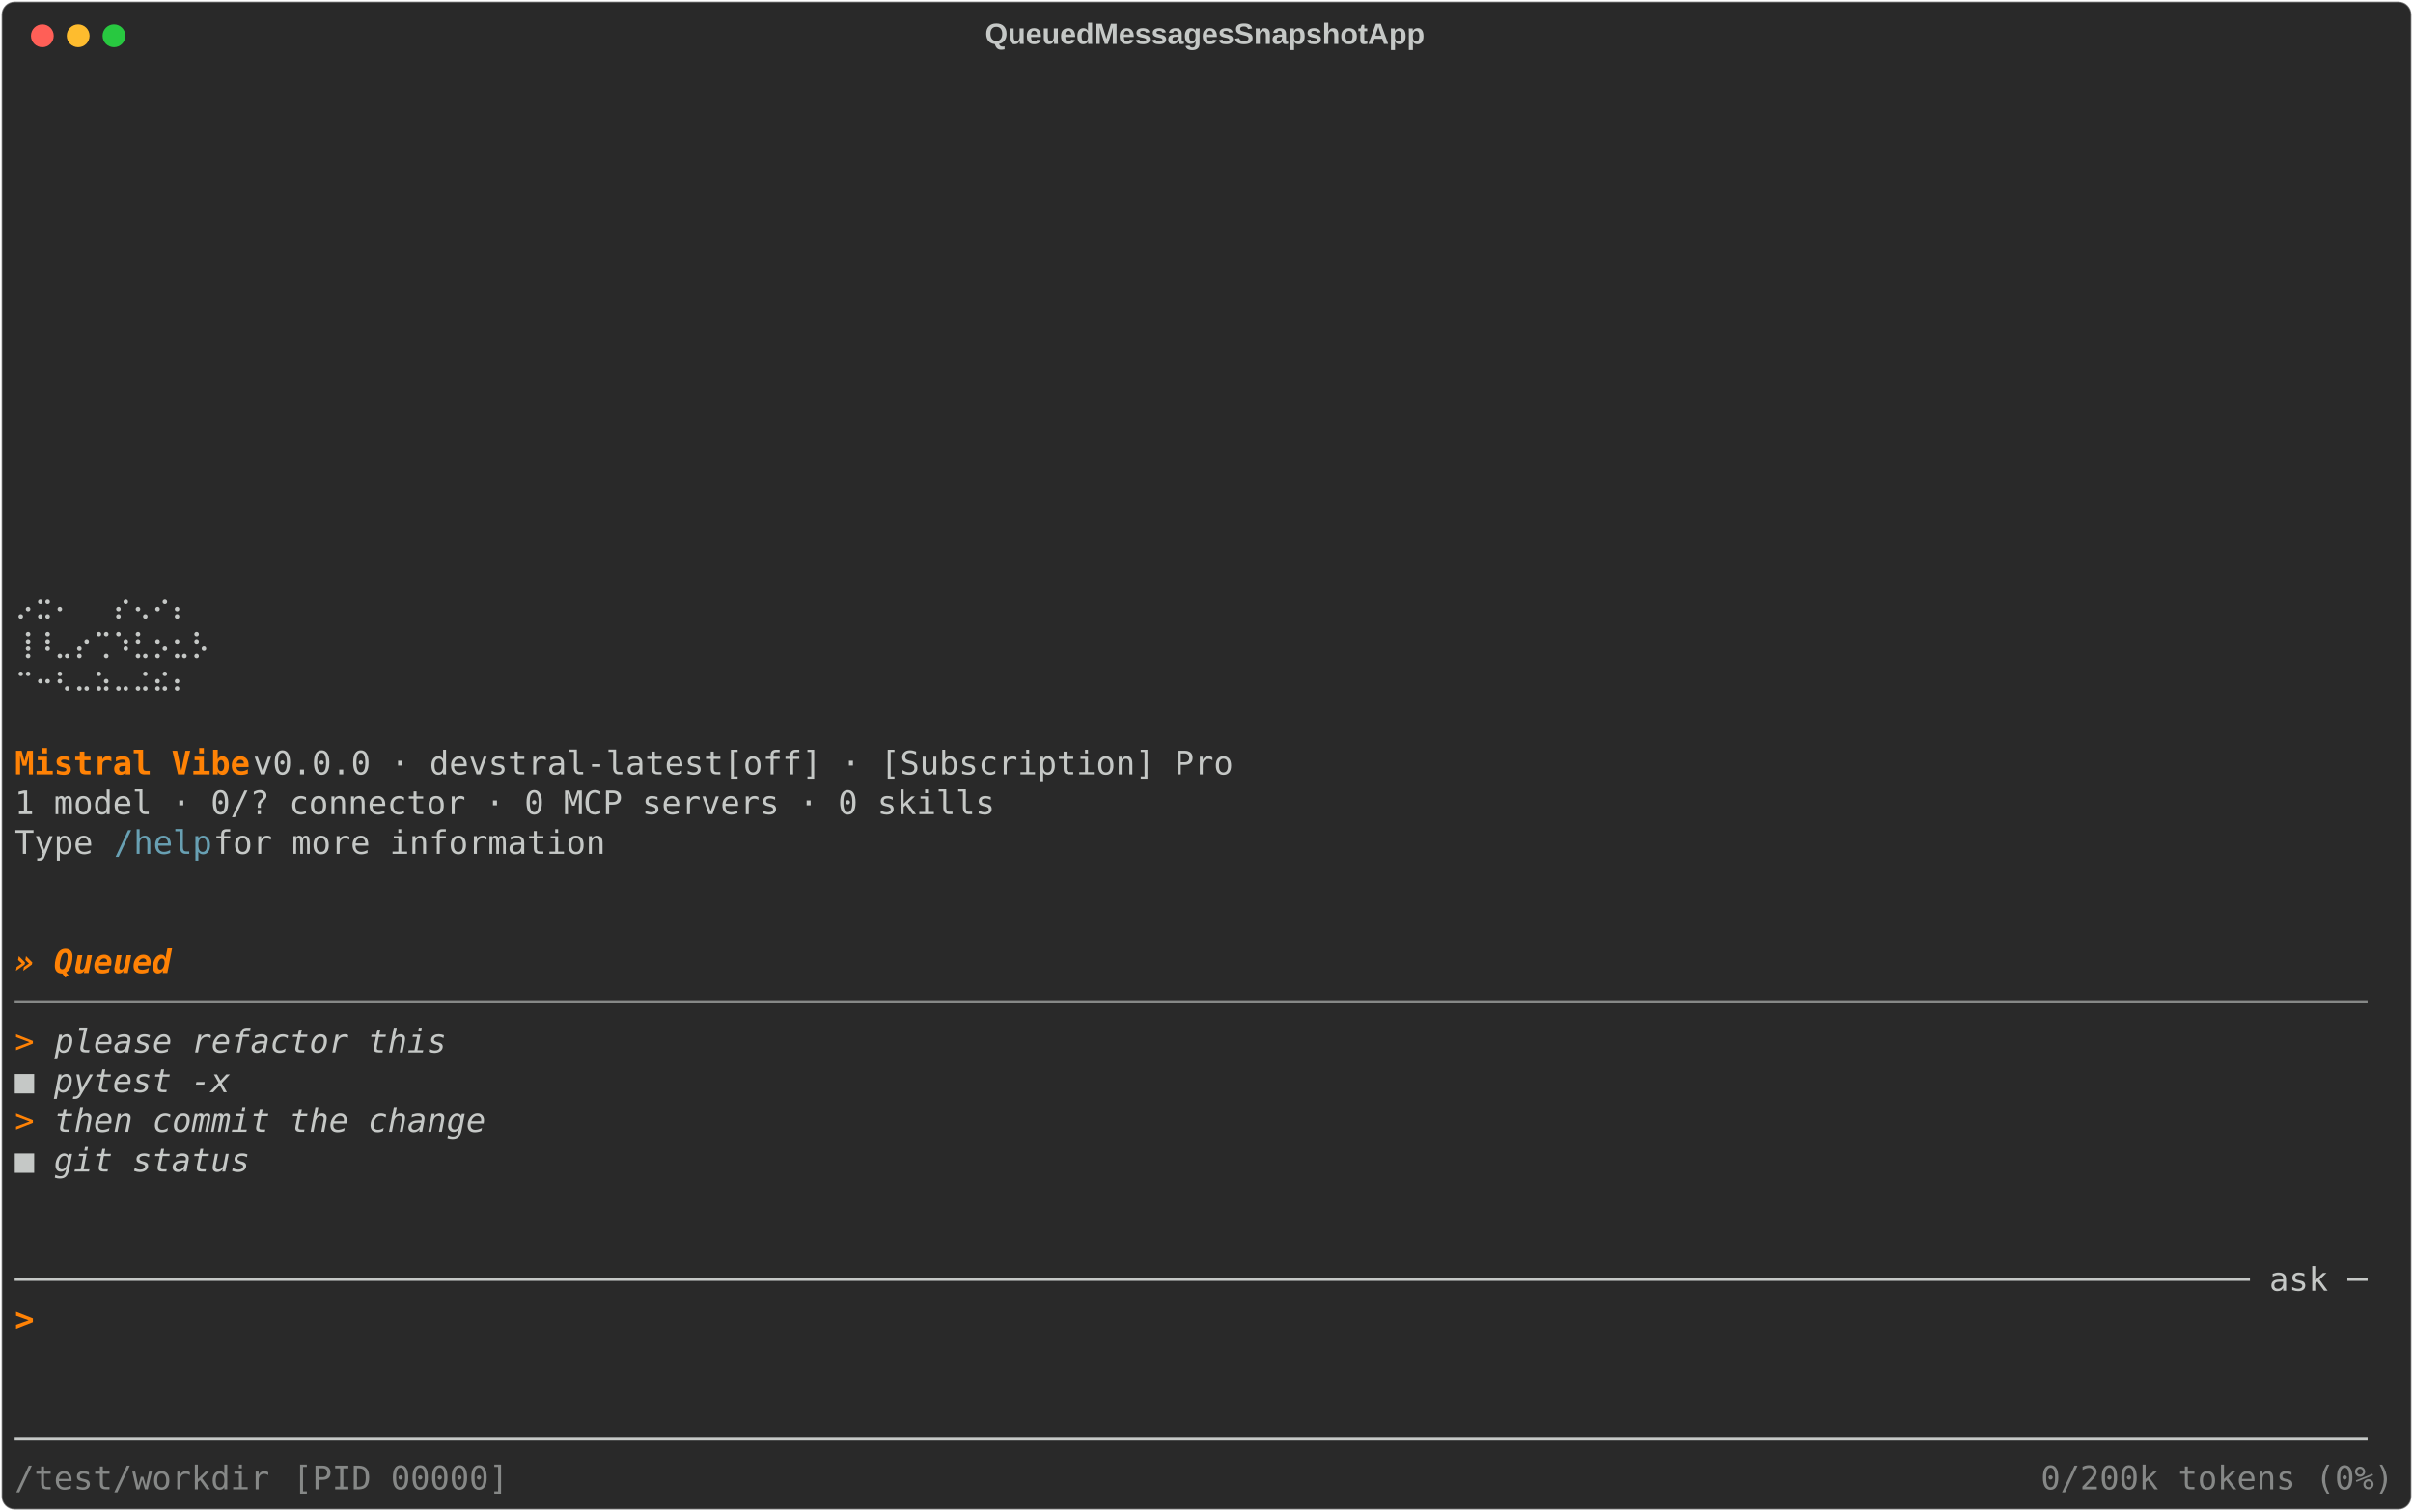
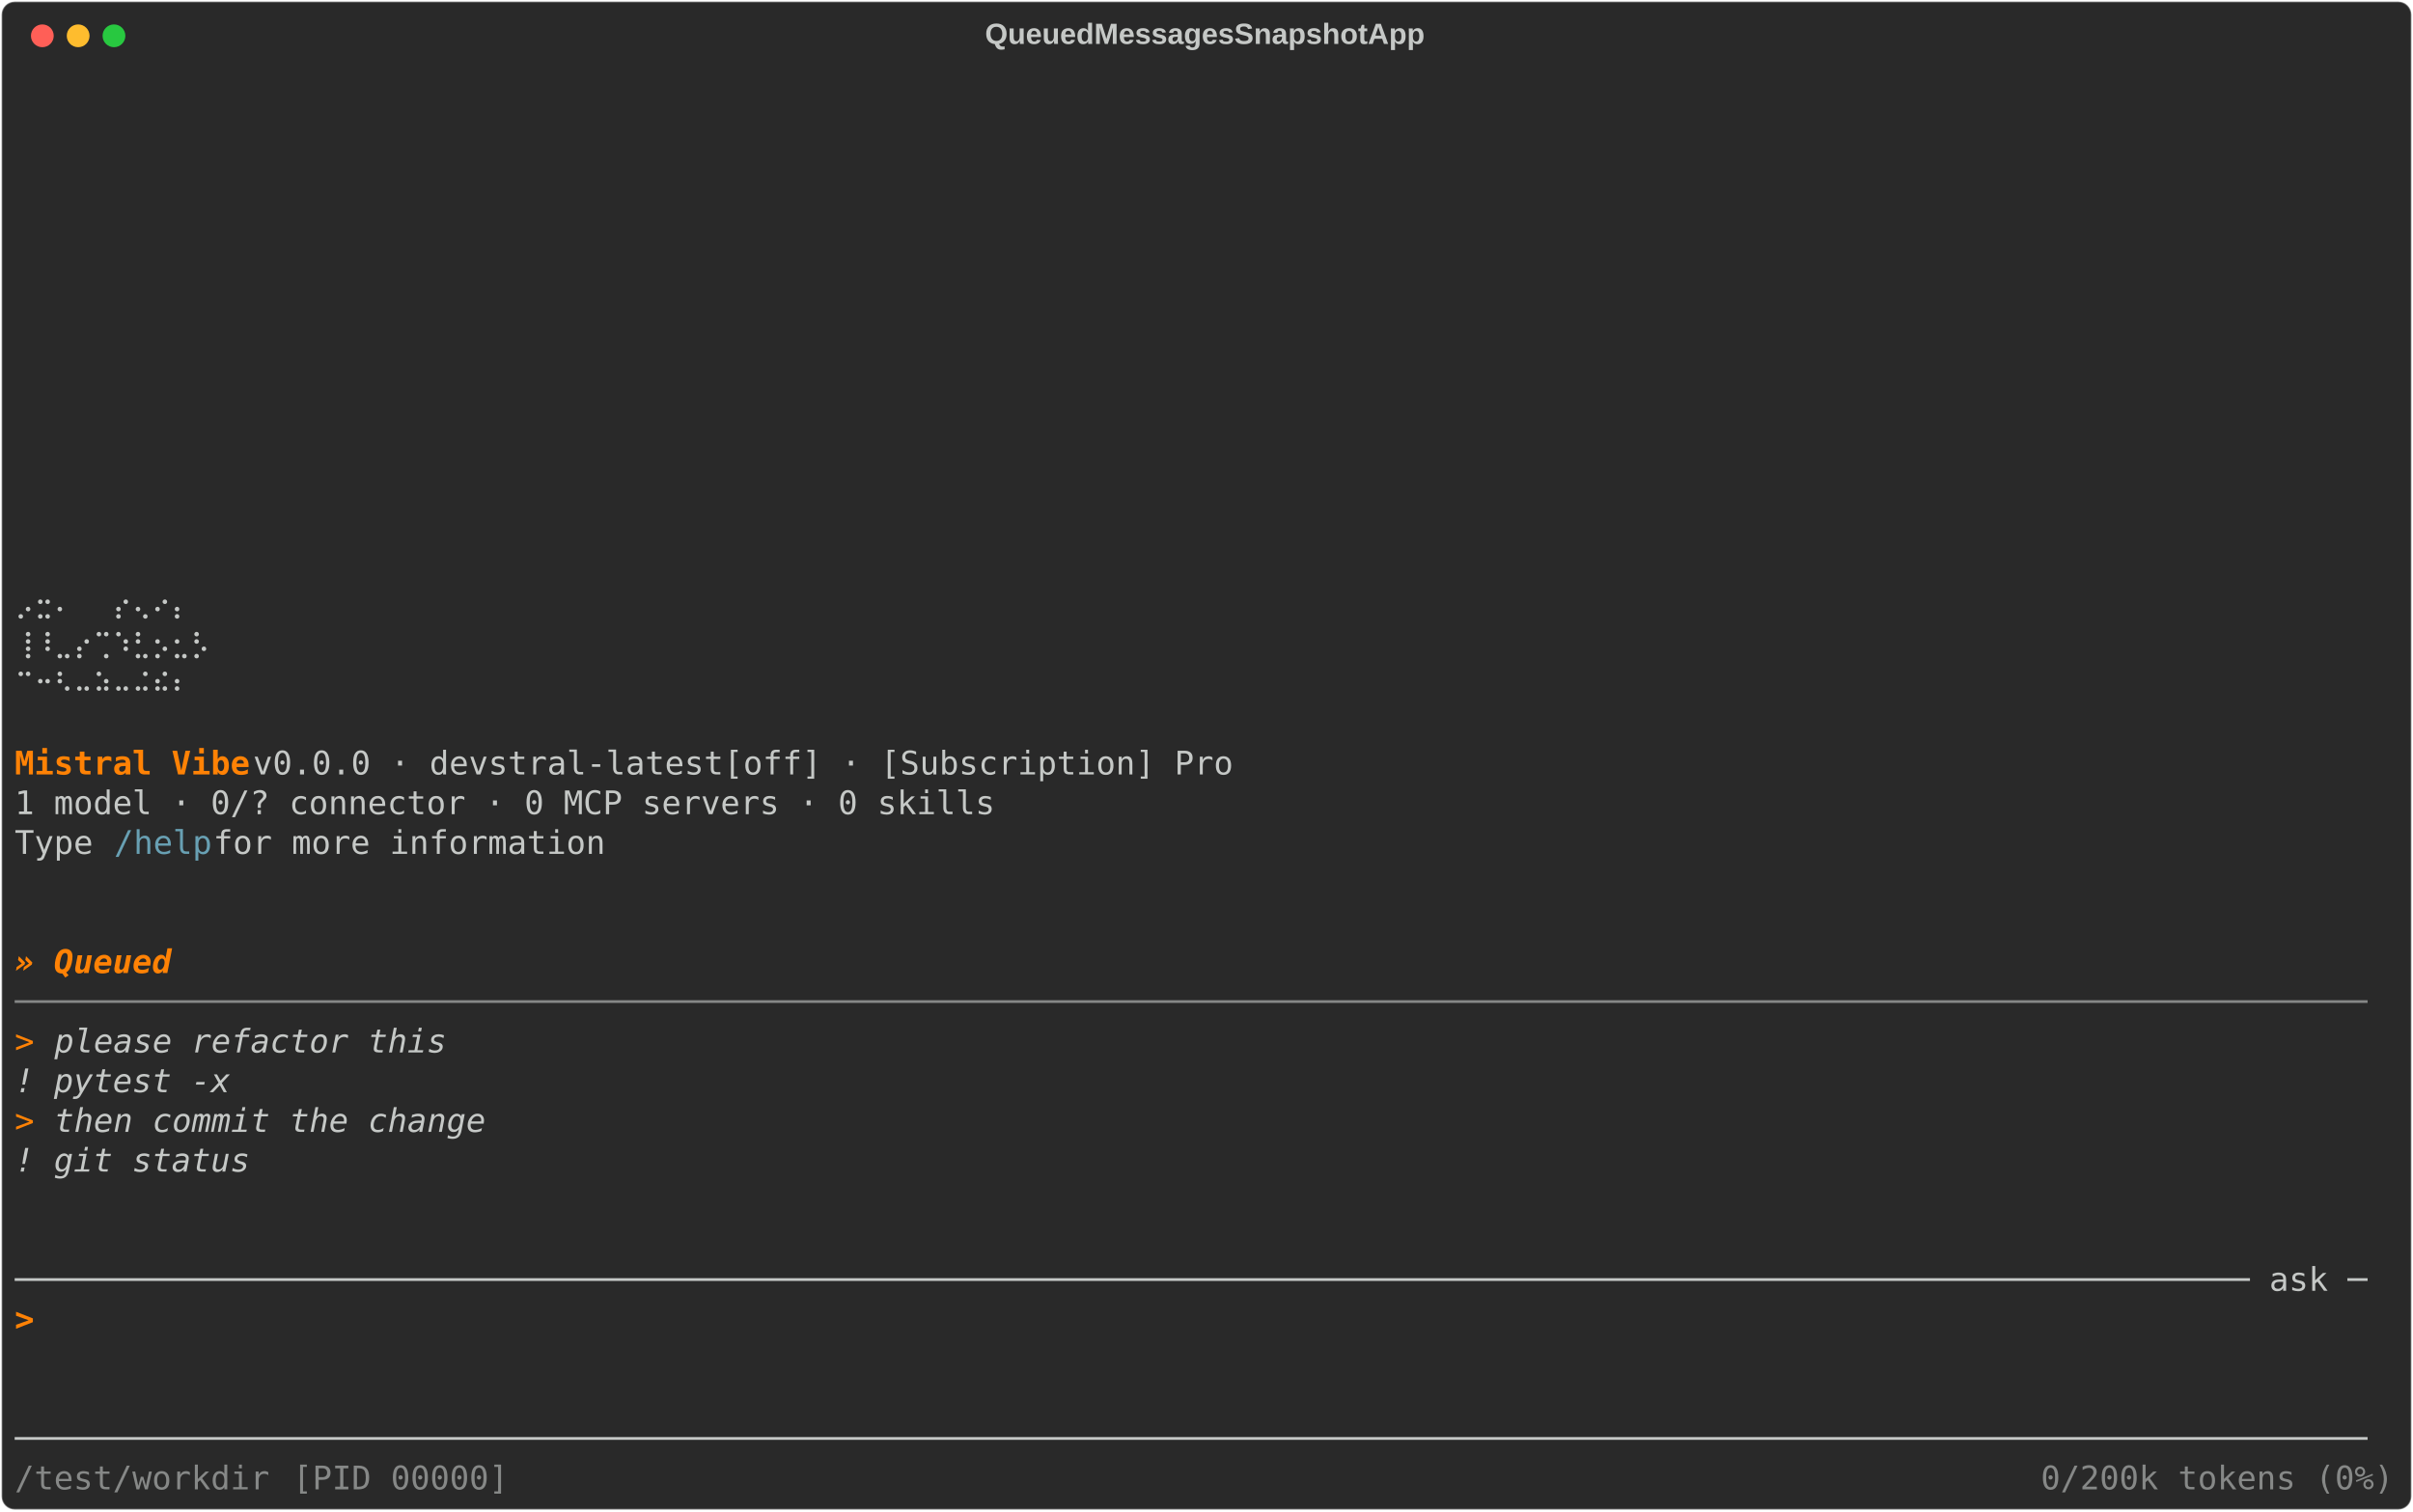
<svg xmlns="http://www.w3.org/2000/svg" class="rich-terminal" viewBox="0 0 1482 928.4">
  <style>

    @font-face {
        font-family: "Fira Code";
        src: local("FiraCode-Regular"),
                url("https://cdnjs.cloudflare.com/ajax/libs/firacode/6.2.0/woff2/FiraCode-Regular.woff2") format("woff2"),
                url("https://cdnjs.cloudflare.com/ajax/libs/firacode/6.2.0/woff/FiraCode-Regular.woff") format("woff");
        font-style: normal;
        font-weight: 400;
    }
    @font-face {
        font-family: "Fira Code";
        src: local("FiraCode-Bold"),
                url("https://cdnjs.cloudflare.com/ajax/libs/firacode/6.2.0/woff2/FiraCode-Bold.woff2") format("woff2"),
                url("https://cdnjs.cloudflare.com/ajax/libs/firacode/6.2.0/woff/FiraCode-Bold.woff") format("woff");
        font-style: bold;
        font-weight: 700;
    }

    .terminal-matrix {
        font-family: Fira Code, monospace;
        font-size: 20px;
        line-height: 24.4px;
        font-variant-east-asian: full-width;
    }

    .terminal-title {
        font-size: 18px;
        font-weight: bold;
        font-family: arial;
    }

    .terminal-r1 { fill: #c5c8c6 }
.terminal-r2 { fill: #ff8205;font-weight: bold }
.terminal-r3 { fill: #68a0b3 }
.terminal-r4 { fill: #ff8205;font-weight: bold;font-style: italic; }
.terminal-r5 { fill: #868887 }
.terminal-r6 { fill: #ff8205;font-style: italic; }
.terminal-r7 { fill: #c5c8c6;font-style: italic; }
    </style>
  <defs>
    <clipPath id="terminal-clip-terminal">
      <rect x="0" y="0" width="1463.0" height="877.4" />
    </clipPath>
    <clipPath id="terminal-line-0">
      <rect x="0" y="1.5" width="1464" height="24.65" />
    </clipPath>
    <clipPath id="terminal-line-1">
      <rect x="0" y="25.9" width="1464" height="24.65" />
    </clipPath>
    <clipPath id="terminal-line-2">
      <rect x="0" y="50.3" width="1464" height="24.65" />
    </clipPath>
    <clipPath id="terminal-line-3">
      <rect x="0" y="74.7" width="1464" height="24.65" />
    </clipPath>
    <clipPath id="terminal-line-4">
      <rect x="0" y="99.1" width="1464" height="24.65" />
    </clipPath>
    <clipPath id="terminal-line-5">
      <rect x="0" y="123.5" width="1464" height="24.65" />
    </clipPath>
    <clipPath id="terminal-line-6">
      <rect x="0" y="147.9" width="1464" height="24.65" />
    </clipPath>
    <clipPath id="terminal-line-7">
      <rect x="0" y="172.3" width="1464" height="24.65" />
    </clipPath>
    <clipPath id="terminal-line-8">
      <rect x="0" y="196.7" width="1464" height="24.65" />
    </clipPath>
    <clipPath id="terminal-line-9">
      <rect x="0" y="221.1" width="1464" height="24.65" />
    </clipPath>
    <clipPath id="terminal-line-10">
      <rect x="0" y="245.5" width="1464" height="24.65" />
    </clipPath>
    <clipPath id="terminal-line-11">
      <rect x="0" y="269.9" width="1464" height="24.65" />
    </clipPath>
    <clipPath id="terminal-line-12">
      <rect x="0" y="294.3" width="1464" height="24.65" />
    </clipPath>
    <clipPath id="terminal-line-13">
      <rect x="0" y="318.7" width="1464" height="24.65" />
    </clipPath>
    <clipPath id="terminal-line-14">
      <rect x="0" y="343.1" width="1464" height="24.65" />
    </clipPath>
    <clipPath id="terminal-line-15">
      <rect x="0" y="367.5" width="1464" height="24.65" />
    </clipPath>
    <clipPath id="terminal-line-16">
      <rect x="0" y="391.9" width="1464" height="24.65" />
    </clipPath>
    <clipPath id="terminal-line-17">
      <rect x="0" y="416.3" width="1464" height="24.65" />
    </clipPath>
    <clipPath id="terminal-line-18">
      <rect x="0" y="440.7" width="1464" height="24.65" />
    </clipPath>
    <clipPath id="terminal-line-19">
      <rect x="0" y="465.1" width="1464" height="24.65" />
    </clipPath>
    <clipPath id="terminal-line-20">
      <rect x="0" y="489.5" width="1464" height="24.65" />
    </clipPath>
    <clipPath id="terminal-line-21">
      <rect x="0" y="513.9" width="1464" height="24.65" />
    </clipPath>
    <clipPath id="terminal-line-22">
      <rect x="0" y="538.3" width="1464" height="24.65" />
    </clipPath>
    <clipPath id="terminal-line-23">
      <rect x="0" y="562.7" width="1464" height="24.65" />
    </clipPath>
    <clipPath id="terminal-line-24">
      <rect x="0" y="587.1" width="1464" height="24.65" />
    </clipPath>
    <clipPath id="terminal-line-25">
      <rect x="0" y="611.5" width="1464" height="24.65" />
    </clipPath>
    <clipPath id="terminal-line-26">
      <rect x="0" y="635.9" width="1464" height="24.65" />
    </clipPath>
    <clipPath id="terminal-line-27">
      <rect x="0" y="660.3" width="1464" height="24.65" />
    </clipPath>
    <clipPath id="terminal-line-28">
      <rect x="0" y="684.7" width="1464" height="24.65" />
    </clipPath>
    <clipPath id="terminal-line-29">
      <rect x="0" y="709.1" width="1464" height="24.65" />
    </clipPath>
    <clipPath id="terminal-line-30">
      <rect x="0" y="733.5" width="1464" height="24.65" />
    </clipPath>
    <clipPath id="terminal-line-31">
      <rect x="0" y="757.9" width="1464" height="24.65" />
    </clipPath>
    <clipPath id="terminal-line-32">
      <rect x="0" y="782.3" width="1464" height="24.65" />
    </clipPath>
    <clipPath id="terminal-line-33">
      <rect x="0" y="806.7" width="1464" height="24.65" />
    </clipPath>
    <clipPath id="terminal-line-34">
      <rect x="0" y="831.1" width="1464" height="24.65" />
    </clipPath>
  </defs>
  <rect fill="#292929" stroke="rgba(255,255,255,0.35)" stroke-width="1" x="1" y="1" width="1480" height="926.4" rx="8" />
  <text class="terminal-title" fill="#c5c8c6" text-anchor="middle" x="740" y="27">QueuedMessagesSnapshotApp</text>
  <g transform="translate(26,22)">
    <circle cx="0" cy="0" r="7" fill="#ff5f57" />
    <circle cx="22" cy="0" r="7" fill="#febc2e" />
    <circle cx="44" cy="0" r="7" fill="#28c840" />
  </g>
  <g transform="translate(9, 41)" clip-path="url(#terminal-clip-terminal)">
    <g class="terminal-matrix">
      <text class="terminal-r1" x="1464" y="20" textLength="12.2" clip-path="url(#terminal-line-0)">
</text>
      <text class="terminal-r1" x="1464" y="44.4" textLength="12.2" clip-path="url(#terminal-line-1)">
</text>
      <text class="terminal-r1" x="1464" y="68.8" textLength="12.2" clip-path="url(#terminal-line-2)">
</text>
      <text class="terminal-r1" x="1464" y="93.2" textLength="12.2" clip-path="url(#terminal-line-3)">
</text>
      <text class="terminal-r1" x="1464" y="117.6" textLength="12.2" clip-path="url(#terminal-line-4)">
</text>
      <text class="terminal-r1" x="1464" y="142" textLength="12.2" clip-path="url(#terminal-line-5)">
</text>
      <text class="terminal-r1" x="1464" y="166.4" textLength="12.2" clip-path="url(#terminal-line-6)">
</text>
      <text class="terminal-r1" x="1464" y="190.8" textLength="12.2" clip-path="url(#terminal-line-7)">
</text>
      <text class="terminal-r1" x="1464" y="215.2" textLength="12.2" clip-path="url(#terminal-line-8)">
</text>
      <text class="terminal-r1" x="1464" y="239.6" textLength="12.2" clip-path="url(#terminal-line-9)">
</text>
      <text class="terminal-r1" x="1464" y="264" textLength="12.2" clip-path="url(#terminal-line-10)">
</text>
      <text class="terminal-r1" x="1464" y="288.4" textLength="12.2" clip-path="url(#terminal-line-11)">
</text>
      <text class="terminal-r1" x="1464" y="312.8" textLength="12.2" clip-path="url(#terminal-line-12)">
</text>
      <text class="terminal-r1" x="0" y="337.2" textLength="134.2" clip-path="url(#terminal-line-13)">  ⡠⣒⠄  ⡔⢄⠔⡄</text>
      <text class="terminal-r1" x="1464" y="337.2" textLength="12.2" clip-path="url(#terminal-line-13)">
</text>
      <text class="terminal-r1" x="0" y="361.6" textLength="134.2" clip-path="url(#terminal-line-14)"> ⢸⠸⣀⡔⢉⠱⣃⡢⣂⡣</text>
      <text class="terminal-r1" x="1464" y="361.6" textLength="12.2" clip-path="url(#terminal-line-14)">
</text>
      <text class="terminal-r1" x="0" y="386" textLength="134.2" clip-path="url(#terminal-line-15)">  ⠉⠒⠣⠤⠵⠤⠬⠮⠆</text>
      <text class="terminal-r1" x="1464" y="386" textLength="12.2" clip-path="url(#terminal-line-15)">
</text>
      <text class="terminal-r1" x="1464" y="410.4" textLength="12.2" clip-path="url(#terminal-line-16)">
</text>
      <text class="terminal-r2" x="0" y="434.8" textLength="146.4" clip-path="url(#terminal-line-17)">Mistral Vibe</text>
      <text class="terminal-r1" x="146.4" y="434.8" textLength="622.2" clip-path="url(#terminal-line-17)"> v0.0.0 · devstral-latest[off] · [Subscription] Pro</text>
      <text class="terminal-r1" x="1464" y="434.8" textLength="12.2" clip-path="url(#terminal-line-17)">
</text>
      <text class="terminal-r1" x="0" y="459.2" textLength="610" clip-path="url(#terminal-line-18)">1 model · 0/? connector · 0 MCP servers · 0 skills</text>
      <text class="terminal-r1" x="1464" y="459.2" textLength="12.2" clip-path="url(#terminal-line-18)">
</text>
      <text class="terminal-r1" x="0" y="483.6" textLength="61" clip-path="url(#terminal-line-19)">Type </text>
      <text class="terminal-r3" x="61" y="483.6" textLength="61" clip-path="url(#terminal-line-19)">/help</text>
      <text class="terminal-r1" x="122" y="483.6" textLength="256.2" clip-path="url(#terminal-line-19)"> for more information</text>
      <text class="terminal-r1" x="1464" y="483.6" textLength="12.2" clip-path="url(#terminal-line-19)">
</text>
      <text class="terminal-r1" x="1464" y="508" textLength="12.2" clip-path="url(#terminal-line-20)">
</text>
      <text class="terminal-r1" x="1464" y="532.4" textLength="12.2" clip-path="url(#terminal-line-21)">
</text>
      <text class="terminal-r4" x="0" y="556.8" textLength="97.6" clip-path="url(#terminal-line-22)">» Queued</text>
      <text class="terminal-r1" x="1464" y="556.8" textLength="12.2" clip-path="url(#terminal-line-22)">
</text>
      <text class="terminal-r5" x="0" y="581.2" textLength="1464" clip-path="url(#terminal-line-23)">────────────────────────────────────────────────────────────────────────────────────────────────────────────────────────</text>
      <text class="terminal-r1" x="1464" y="581.2" textLength="12.2" clip-path="url(#terminal-line-23)">
</text>
      <text class="terminal-r6" x="0" y="605.6" textLength="24.4" clip-path="url(#terminal-line-24)">&gt; </text>
      <text class="terminal-r7" x="24.4" y="605.6" textLength="244" clip-path="url(#terminal-line-24)">please refactor this</text>
      <text class="terminal-r1" x="1464" y="605.6" textLength="12.2" clip-path="url(#terminal-line-24)">
</text>
-       <text class="terminal-r7" x="0" y="630" textLength="134.2" clip-path="url(#terminal-line-25)">■ pytest -x</text>
+       <text class="terminal-r7" x="0" y="630" textLength="134.2" clip-path="url(#terminal-line-25)">! pytest -x</text>
      <text class="terminal-r1" x="1464" y="630" textLength="12.2" clip-path="url(#terminal-line-25)">
</text>
      <text class="terminal-r6" x="0" y="654.4" textLength="24.4" clip-path="url(#terminal-line-26)">&gt; </text>
      <text class="terminal-r7" x="24.4" y="654.4" textLength="268.4" clip-path="url(#terminal-line-26)">then commit the change</text>
      <text class="terminal-r1" x="1464" y="654.4" textLength="12.2" clip-path="url(#terminal-line-26)">
</text>
-       <text class="terminal-r7" x="0" y="678.8" textLength="146.4" clip-path="url(#terminal-line-27)">■ git status</text>
+       <text class="terminal-r7" x="0" y="678.8" textLength="146.4" clip-path="url(#terminal-line-27)">! git status</text>
      <text class="terminal-r1" x="1464" y="678.8" textLength="12.2" clip-path="url(#terminal-line-27)">
</text>
      <text class="terminal-r1" x="1464" y="703.2" textLength="12.2" clip-path="url(#terminal-line-28)">
</text>
      <text class="terminal-r1" x="1464" y="727.6" textLength="12.2" clip-path="url(#terminal-line-29)">
</text>
      <text class="terminal-r1" x="0" y="752" textLength="1464" clip-path="url(#terminal-line-30)">────────────────────────────────────────────────────────────────────────────────────────────────────────────────── ask ─</text>
      <text class="terminal-r1" x="1464" y="752" textLength="12.2" clip-path="url(#terminal-line-30)">
</text>
      <text class="terminal-r2" x="0" y="776.4" textLength="12.2" clip-path="url(#terminal-line-31)">&gt;</text>
      <text class="terminal-r1" x="1464" y="776.4" textLength="12.2" clip-path="url(#terminal-line-31)">
</text>
      <text class="terminal-r1" x="1464" y="800.8" textLength="12.2" clip-path="url(#terminal-line-32)">
</text>
      <text class="terminal-r1" x="1464" y="825.2" textLength="12.2" clip-path="url(#terminal-line-33)">
</text>
      <text class="terminal-r1" x="0" y="849.6" textLength="1464" clip-path="url(#terminal-line-34)">────────────────────────────────────────────────────────────────────────────────────────────────────────────────────────</text>
      <text class="terminal-r1" x="1464" y="849.6" textLength="12.2" clip-path="url(#terminal-line-34)">
</text>
      <text class="terminal-r5" x="0" y="874" textLength="158.6" clip-path="url(#terminal-line-35)">/test/workdir</text>
      <text class="terminal-r5" x="170.8" y="874" textLength="134.2" clip-path="url(#terminal-line-35)">[PID 00000]</text>
      <text class="terminal-r5" x="1244.4" y="874" textLength="219.6" clip-path="url(#terminal-line-35)">0/200k tokens (0%)</text>
    </g>
  </g>
</svg>
